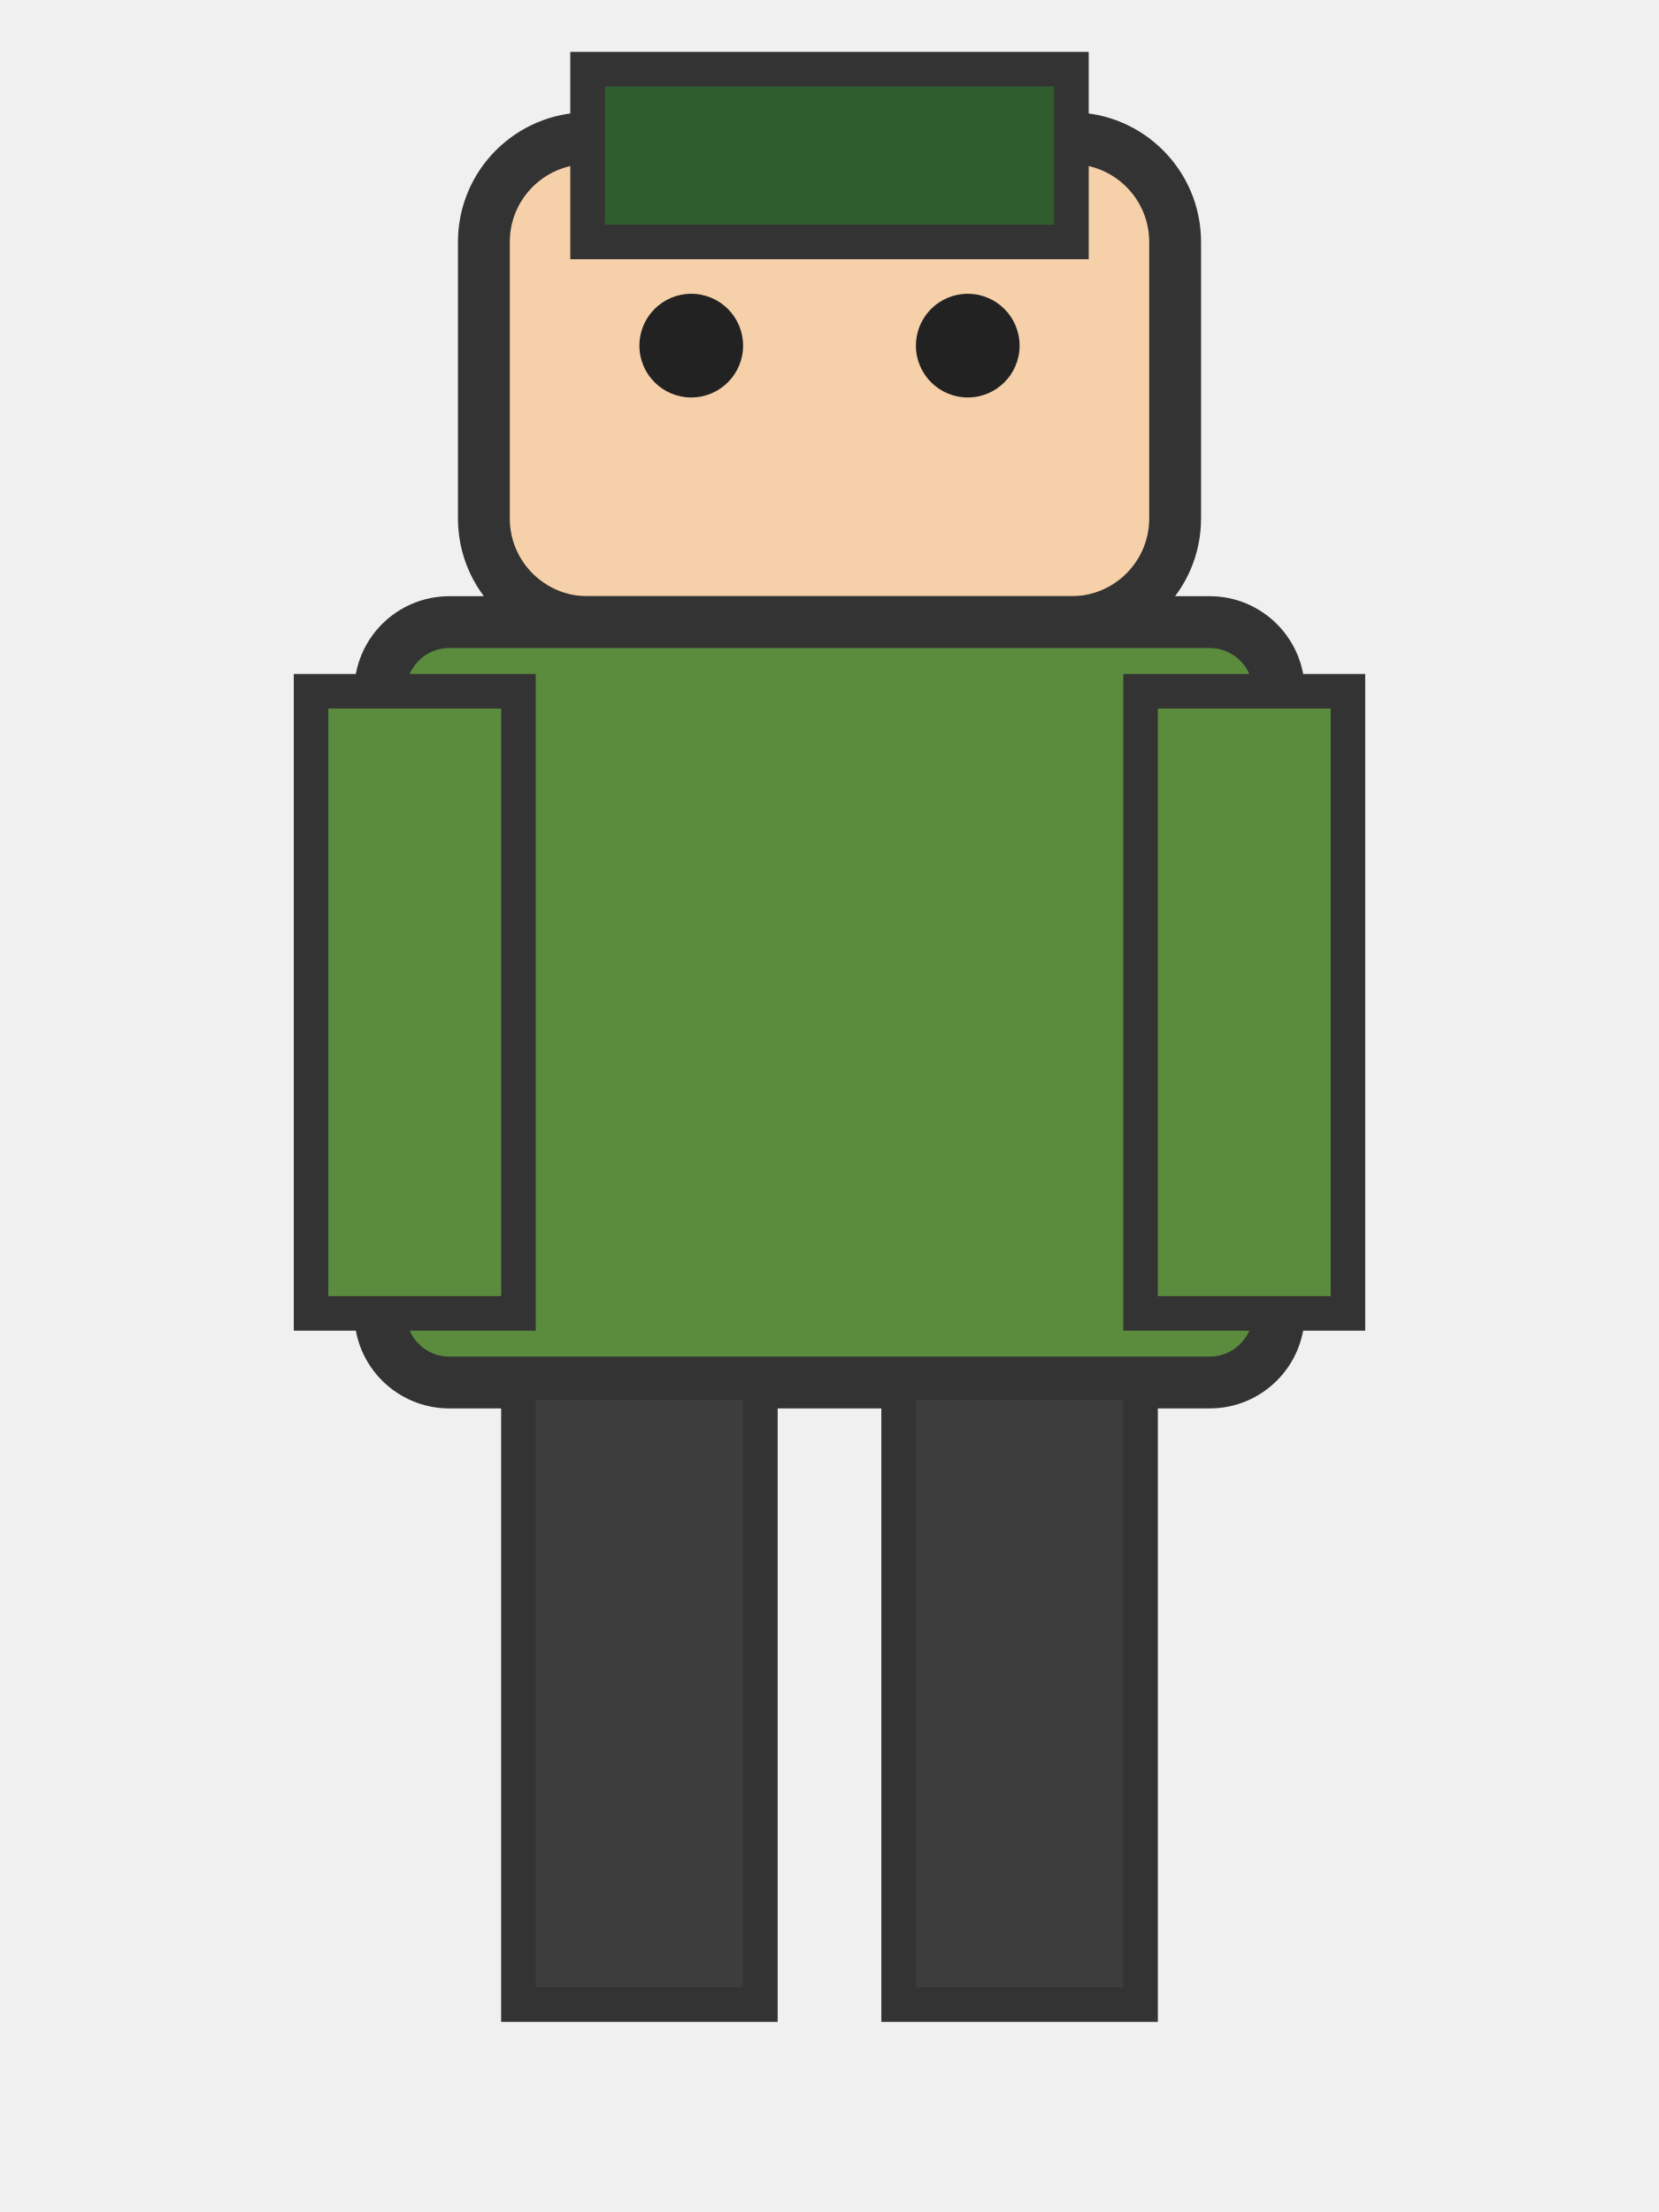
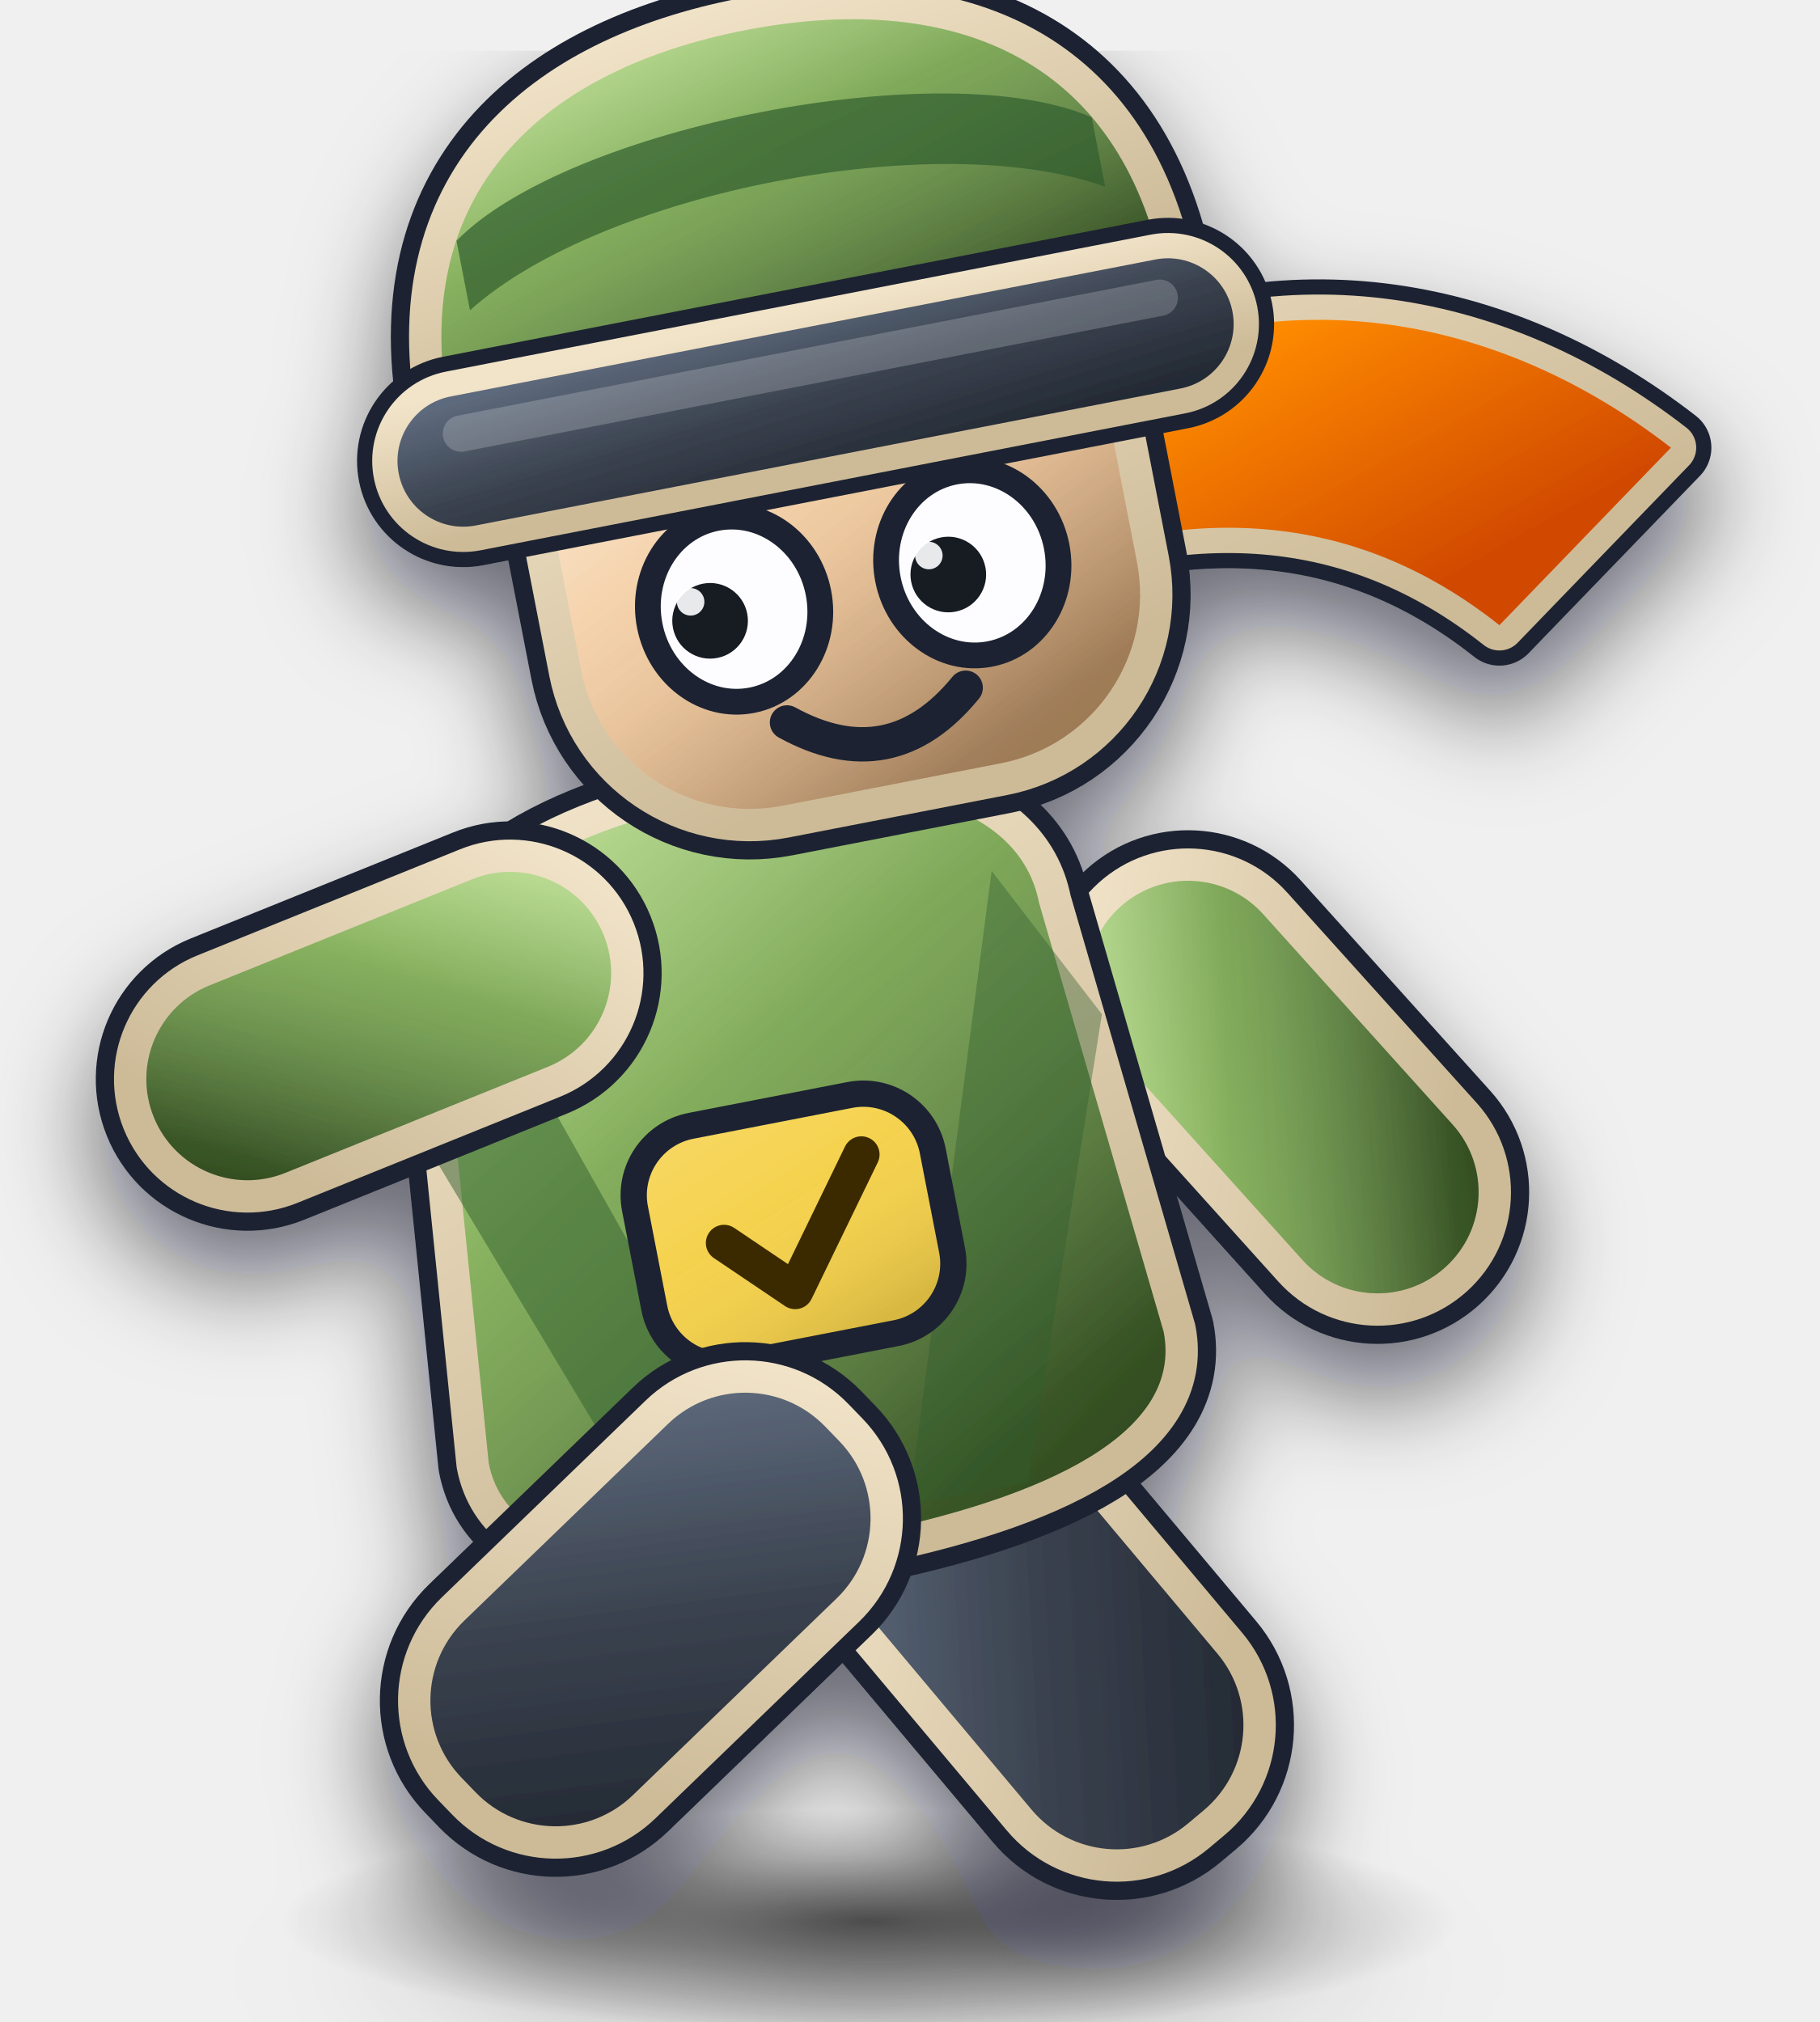
- <svg xmlns="http://www.w3.org/2000/svg" viewBox="0 0 96 128" role="img" aria-label="Soldier">
-   <rect x="28" y="8" width="40" height="28" rx="6" fill="#f5d0a9" stroke="#333" stroke-width="3" />
-   <rect x="22" y="36" width="52" height="44" rx="4" fill="#5b8c3e" stroke="#333" stroke-width="3" />
-   <rect x="18" y="40" width="12" height="36" fill="#5b8c3e" stroke="#333" stroke-width="2" />
-   <rect x="66" y="40" width="12" height="36" fill="#5b8c3e" stroke="#333" stroke-width="2" />
-   <rect x="30" y="80" width="14" height="36" fill="#3d3d3d" stroke="#333" stroke-width="2" />
-   <rect x="52" y="80" width="14" height="36" fill="#3d3d3d" stroke="#333" stroke-width="2" />
-   <rect x="34" y="4" width="28" height="10" fill="#2f5d2e" stroke="#333" stroke-width="2" />
-   <circle cx="40" cy="20" r="3" fill="#222" />
-   <circle cx="56" cy="20" r="3" fill="#222" />
+ <svg xmlns="http://www.w3.org/2000/svg" width="180" height="200" viewBox="0 0 180 200" role="img" aria-label="Endless Runner player soldier">
+   <defs>
+     <linearGradient id="cd-fx-hot" x1="0" y1="0" x2="0.4" y2="1">
+       <stop offset="0" stop-color="#ffc24a" />
+       <stop offset="0.5" stop-color="#ff8c00" />
+       <stop offset="1" stop-color="#d14a00" />
+     </linearGradient>
+     <linearGradient id="cd-fx-sheen" x1="0.1" y1="0" x2="0.6" y2="1">
+       <stop offset="0" stop-color="#ffffff" stop-opacity="0.3" />
+       <stop offset="0.45" stop-color="#ffffff" stop-opacity="0.05" />
+       <stop offset="1" stop-color="#000000" stop-opacity="0.26" />
+     </linearGradient>
+     <filter id="cd-c-cast" x="-50%" y="-50%" width="200%" height="200%" color-interpolation-filters="sRGB">
+       <feDropShadow dx="0" dy="5" stdDeviation="5" flood-color="#05070a" flood-opacity="0.55" />
+     </filter>
+     <radialGradient id="cd-c-contact" cx="0.5" cy="0.5" r="0.5">
+       <stop offset="0" stop-color="#000" stop-opacity="0.62" />
+       <stop offset="0.6" stop-color="#000" stop-opacity="0.22" />
+       <stop offset="1" stop-color="#000" stop-opacity="0" />
+     </radialGradient>
+     <linearGradient id="cd-c-soldier-print" x1="0.18" y1="0" x2="0.82" y2="1">
+       <stop offset="0" stop-color="#9ccc65" />
+       <stop offset="0.5" stop-color="#6f9a4a" />
+       <stop offset="1" stop-color="#41632b" />
+     </linearGradient>
+     <linearGradient id="cd-c-soldier-edge" x1="0" y1="0" x2="0.3" y2="1">
+       <stop offset="0" stop-color="#f2e4c9" />
+       <stop offset="1" stop-color="#cdbb98" />
+     </linearGradient>
+     <linearGradient id="cd-c-soldier-sheen" x1="0.1" y1="0" x2="0.6" y2="1">
+       <stop offset="0" stop-color="#ffffff" stop-opacity="0.34" />
+       <stop offset="0.42" stop-color="#ffffff" stop-opacity="0.06" />
+       <stop offset="1" stop-color="#000000" stop-opacity="0.22" />
+     </linearGradient>
+     <linearGradient id="cd-c-skin-print" x1="0.18" y1="0" x2="0.82" y2="1">
+       <stop offset="0" stop-color="#fbe2c2" />
+       <stop offset="0.5" stop-color="#f0c79a" />
+       <stop offset="1" stop-color="#c89a6c" />
+     </linearGradient>
+     <linearGradient id="cd-c-skin-edge" x1="0" y1="0" x2="0.3" y2="1">
+       <stop offset="0" stop-color="#f2e4c9" />
+       <stop offset="1" stop-color="#cdbb98" />
+     </linearGradient>
+     <linearGradient id="cd-c-skin-sheen" x1="0.1" y1="0" x2="0.6" y2="1">
+       <stop offset="0" stop-color="#ffffff" stop-opacity="0.34" />
+       <stop offset="0.42" stop-color="#ffffff" stop-opacity="0.06" />
+       <stop offset="1" stop-color="#000000" stop-opacity="0.22" />
+     </linearGradient>
+     <linearGradient id="cd-c-gear-print" x1="0.18" y1="0" x2="0.82" y2="1">
+       <stop offset="0" stop-color="#5d697b" />
+       <stop offset="0.5" stop-color="#3b4350" />
+       <stop offset="1" stop-color="#242a34" />
+     </linearGradient>
+     <linearGradient id="cd-c-gear-edge" x1="0" y1="0" x2="0.3" y2="1">
+       <stop offset="0" stop-color="#f2e4c9" />
+       <stop offset="1" stop-color="#cdbb98" />
+     </linearGradient>
+     <linearGradient id="cd-c-gear-sheen" x1="0.1" y1="0" x2="0.6" y2="1">
+       <stop offset="0" stop-color="#ffffff" stop-opacity="0.34" />
+       <stop offset="0.42" stop-color="#ffffff" stop-opacity="0.06" />
+       <stop offset="1" stop-color="#000000" stop-opacity="0.22" />
+     </linearGradient>
+     <linearGradient id="cd-c-steel-print" x1="0.18" y1="0" x2="0.82" y2="1">
+       <stop offset="0" stop-color="#cfdcea" />
+       <stop offset="0.5" stop-color="#8fa3bb" />
+       <stop offset="1" stop-color="#596878" />
+     </linearGradient>
+     <linearGradient id="cd-c-steel-edge" x1="0" y1="0" x2="0.3" y2="1">
+       <stop offset="0" stop-color="#f2e4c9" />
+       <stop offset="1" stop-color="#cdbb98" />
+     </linearGradient>
+     <linearGradient id="cd-c-steel-sheen" x1="0.1" y1="0" x2="0.6" y2="1">
+       <stop offset="0" stop-color="#ffffff" stop-opacity="0.34" />
+       <stop offset="0.42" stop-color="#ffffff" stop-opacity="0.06" />
+       <stop offset="1" stop-color="#000000" stop-opacity="0.22" />
+     </linearGradient>
+     <linearGradient id="cd-c-mob-print" x1="0.18" y1="0" x2="0.82" y2="1">
+       <stop offset="0" stop-color="#86f0e6" />
+       <stop offset="0.5" stop-color="#36cfc0" />
+       <stop offset="1" stop-color="#1b7b73" />
+     </linearGradient>
+     <linearGradient id="cd-c-mob-edge" x1="0" y1="0" x2="0.3" y2="1">
+       <stop offset="0" stop-color="#f2e4c9" />
+       <stop offset="1" stop-color="#cdbb98" />
+     </linearGradient>
+     <linearGradient id="cd-c-mob-sheen" x1="0.1" y1="0" x2="0.6" y2="1">
+       <stop offset="0" stop-color="#ffffff" stop-opacity="0.34" />
+       <stop offset="0.42" stop-color="#ffffff" stop-opacity="0.06" />
+       <stop offset="1" stop-color="#000000" stop-opacity="0.22" />
+     </linearGradient>
+     <linearGradient id="cd-c-boss-print" x1="0.18" y1="0" x2="0.82" y2="1">
+       <stop offset="0" stop-color="#ffa78d" />
+       <stop offset="0.5" stop-color="#ff6b4a" />
+       <stop offset="1" stop-color="#9c2f17" />
+     </linearGradient>
+     <linearGradient id="cd-c-boss-edge" x1="0" y1="0" x2="0.3" y2="1">
+       <stop offset="0" stop-color="#f2e4c9" />
+       <stop offset="1" stop-color="#cdbb98" />
+     </linearGradient>
+     <linearGradient id="cd-c-boss-sheen" x1="0.1" y1="0" x2="0.6" y2="1">
+       <stop offset="0" stop-color="#ffffff" stop-opacity="0.34" />
+       <stop offset="0.42" stop-color="#ffffff" stop-opacity="0.06" />
+       <stop offset="1" stop-color="#000000" stop-opacity="0.22" />
+     </linearGradient>
+   </defs>
+   <g filter="url(#cd-c-cast)">
+     <ellipse cx="86" cy="190" rx="58" ry="11" fill="url(#cd-c-contact)" />
+     <g transform="rotate(-40 90 146)">
+       <path d="M89 140 H91 A11 11 0 0 1 102 151 V179 A11 11 0 0 1 91 190 H89 A11 11 0 0 1 78 179 V151 A11 11 0 0 1 89 140 Z" fill="none" stroke="#1d2430" stroke-width="10" stroke-linejoin="round" stroke-linecap="round" />
+       <path d="M89 140 H91 A11 11 0 0 1 102 151 V179 A11 11 0 0 1 91 190 H89 A11 11 0 0 1 78 179 V151 A11 11 0 0 1 89 140 Z" fill="none" stroke="url(#cd-c-soldier-edge)" stroke-width="6.4" stroke-linejoin="round" stroke-linecap="round" />
+       <path d="M89 140 H91 A11 11 0 0 1 102 151 V179 A11 11 0 0 1 91 190 H89 A11 11 0 0 1 78 179 V151 A11 11 0 0 1 89 140 Z" fill="url(#cd-c-gear-print)" />
+     </g>
+     <g transform="rotate(-42 112 94)">
+       <path d="M114 90 H114 A10 10 0 0 1 124 100 V128 A10 10 0 0 1 114 138 H114 A10 10 0 0 1 104 128 V100 A10 10 0 0 1 114 90 Z" fill="none" stroke="#1d2430" stroke-width="10" stroke-linejoin="round" stroke-linecap="round" />
+       <path d="M114 90 H114 A10 10 0 0 1 124 100 V128 A10 10 0 0 1 114 138 H114 A10 10 0 0 1 104 128 V100 A10 10 0 0 1 114 90 Z" fill="none" stroke="url(#cd-c-soldier-edge)" stroke-width="6.4" stroke-linejoin="round" stroke-linecap="round" />
+       <path d="M114 90 H114 A10 10 0 0 1 124 100 V128 A10 10 0 0 1 114 138 H114 A10 10 0 0 1 104 128 V100 A10 10 0 0 1 114 90 Z" fill="url(#cd-c-soldier-print)" />
+       <path d="M114 90 H114 A10 10 0 0 1 124 100 V128 A10 10 0 0 1 114 138 H114 A10 10 0 0 1 104 128 V100 A10 10 0 0 1 114 90 Z" fill="url(#cd-c-soldier-sheen)" />
+     </g>
+     <g transform="rotate(-11 84 150)">
+       <path d="M54 94 C54 84 66 78 84 78 C102 78 114 84 114 94 L118 138 C118 148 104 152 84 152 C64 152 50 148 50 138 Z" fill="none" stroke="#1d2430" stroke-width="10" stroke-linejoin="round" stroke-linecap="round" />
+       <path d="M54 94 C54 84 66 78 84 78 C102 78 114 84 114 94 L118 138 C118 148 104 152 84 152 C64 152 50 148 50 138 Z" fill="none" stroke="url(#cd-c-soldier-edge)" stroke-width="6.4" stroke-linejoin="round" stroke-linecap="round" />
+       <path d="M54 94 C54 84 66 78 84 78 C102 78 114 84 114 94 L118 138 C118 148 104 152 84 152 C64 152 50 148 50 138 Z" fill="url(#cd-c-soldier-print)" />
+       <path d="M54 94 C54 84 66 78 84 78 C102 78 114 84 114 94 L118 138 C118 148 104 152 84 152 C64 152 50 148 50 138 Z" fill="url(#cd-c-soldier-sheen)" />
+       <path d="M58 90 L78 150 L66 150 L50 106 Z" fill="#2f5d2e" opacity="0.5" />
+       <path d="M110 90 L90 150 L102 150 L118 106 Z" fill="#2f5d2e" opacity="0.4" />
+       <path d="M76 109.08 H92 A7 7 0 0 1 99 116.08 V126.08 A7 7 0 0 1 92 133.08 H76 A7 7 0 0 1 69 126.08 V116.08 A7 7 0 0 1 76 109.08 Z" fill="#f5d14a" />
+       <path d="M76 109.08 H92 A7 7 0 0 1 99 116.08 V126.08 A7 7 0 0 1 92 133.08 H76 A7 7 0 0 1 69 126.08 V116.08 A7 7 0 0 1 76 109.08 Z" fill="url(#cd-fx-sheen)" opacity="0.45" />
+       <path d="M76 109.08 H92 A7 7 0 0 1 99 116.08 V126.08 A7 7 0 0 1 92 133.08 H76 A7 7 0 0 1 69 126.08 V116.08 A7 7 0 0 1 76 109.08 Z" fill="none" stroke="#1d2430" stroke-width="2.6" />
+       <path d="M77 121.08 l6 6 l9 -12" fill="none" stroke="#3b2a05" stroke-width="3.6" stroke-linecap="round" stroke-linejoin="round" />
+     </g>
+     <g transform="rotate(46 78 146)">
+       <path d="M77 140 H79 A11 11 0 0 1 90 151 V179 A11 11 0 0 1 79 190 H77 A11 11 0 0 1 66 179 V151 A11 11 0 0 1 77 140 Z" fill="none" stroke="#1d2430" stroke-width="10" stroke-linejoin="round" stroke-linecap="round" />
+       <path d="M77 140 H79 A11 11 0 0 1 90 151 V179 A11 11 0 0 1 79 190 H77 A11 11 0 0 1 66 179 V151 A11 11 0 0 1 77 140 Z" fill="none" stroke="url(#cd-c-soldier-edge)" stroke-width="6.4" stroke-linejoin="round" stroke-linecap="round" />
+       <path d="M77 140 H79 A11 11 0 0 1 90 151 V179 A11 11 0 0 1 79 190 H77 A11 11 0 0 1 66 179 V151 A11 11 0 0 1 77 140 Z" fill="url(#cd-c-gear-print)" />
+     </g>
+     <g transform="rotate(68 56 94)">
+       <path d="M56 90 H56 A10 10 0 0 1 66 100 V128 A10 10 0 0 1 56 138 H56 A10 10 0 0 1 46 128 V100 A10 10 0 0 1 56 90 Z" fill="none" stroke="#1d2430" stroke-width="10" stroke-linejoin="round" stroke-linecap="round" />
+       <path d="M56 90 H56 A10 10 0 0 1 66 100 V128 A10 10 0 0 1 56 138 H56 A10 10 0 0 1 46 128 V100 A10 10 0 0 1 56 90 Z" fill="none" stroke="url(#cd-c-soldier-edge)" stroke-width="6.4" stroke-linejoin="round" stroke-linecap="round" />
+       <path d="M56 90 H56 A10 10 0 0 1 66 100 V128 A10 10 0 0 1 56 138 H56 A10 10 0 0 1 46 128 V100 A10 10 0 0 1 56 90 Z" fill="url(#cd-c-soldier-print)" />
+       <path d="M56 90 H56 A10 10 0 0 1 66 100 V128 A10 10 0 0 1 56 138 H56 A10 10 0 0 1 46 128 V100 A10 10 0 0 1 56 90 Z" fill="url(#cd-c-soldier-sheen)" />
+     </g>
+     <g transform="rotate(-11 84 56)">
+       <path d="M102 18 L110 42 C132 36 152 44 166 60 L146 74 C134 60 118 56 98 60 Z" fill="none" stroke="#1d2430" stroke-width="8" stroke-linejoin="round" stroke-linecap="round" />
+       <path d="M102 18 L110 42 C132 36 152 44 166 60 L146 74 C134 60 118 56 98 60 Z" fill="none" stroke="url(#cd-c-soldier-edge)" stroke-width="5" stroke-linejoin="round" stroke-linecap="round" />
+       <path d="M102 18 L110 42 C132 36 152 44 166 60 L146 74 C134 60 118 56 98 60 Z" fill="url(#cd-fx-hot)" />
+       <path d="M73 28 H95 A17 17 0 0 1 112 45 V61 A17 17 0 0 1 95 78 H73 A17 17 0 0 1 56 61 V45 A17 17 0 0 1 73 28 Z" fill="none" stroke="#1d2430" stroke-width="10" stroke-linejoin="round" stroke-linecap="round" />
+       <path d="M73 28 H95 A17 17 0 0 1 112 45 V61 A17 17 0 0 1 95 78 H73 A17 17 0 0 1 56 61 V45 A17 17 0 0 1 73 28 Z" fill="none" stroke="url(#cd-c-soldier-edge)" stroke-width="6.4" stroke-linejoin="round" stroke-linecap="round" />
+       <path d="M73 28 H95 A17 17 0 0 1 112 45 V61 A17 17 0 0 1 95 78 H73 A17 17 0 0 1 56 61 V45 A17 17 0 0 1 73 28 Z" fill="url(#cd-c-skin-print)" />
+       <path d="M73 28 H95 A17 17 0 0 1 112 45 V61 A17 17 0 0 1 95 78 H73 A17 17 0 0 1 56 61 V45 A17 17 0 0 1 73 28 Z" fill="url(#cd-c-skin-sheen)" />
+       <g>
+         <ellipse cx="72" cy="58" rx="8.5" ry="9.18" fill="#fdfdff" />
+         <ellipse cx="72" cy="58" rx="8.5" ry="9.18" fill="none" stroke="#1d2430" stroke-width="2.55" />
+         <circle cx="69.45" cy="58.68" r="3.74" fill="#141a24" />
+         <circle cx="67.92" cy="56.47" r="1.36" fill="#fff" opacity="0.9" />
+       </g>
+       <g>
+         <ellipse cx="96" cy="58" rx="8.5" ry="9.18" fill="#fdfdff" />
+         <ellipse cx="96" cy="58" rx="8.5" ry="9.18" fill="none" stroke="#1d2430" stroke-width="2.55" />
+         <circle cx="93.45" cy="58.68" r="3.74" fill="#141a24" />
+         <circle cx="91.92" cy="56.47" r="1.36" fill="#fff" opacity="0.9" />
+       </g>
+       <path d="M75 70 q9 7.5 18 0" fill="none" stroke="#1d2430" stroke-width="3.4" stroke-linecap="round" />
+       <path d="M48 34 C48 11 64 2 84 2 C104 2 120 11 120 34 L120 37 L48 37 Z" fill="none" stroke="#1d2430" stroke-width="10" stroke-linejoin="round" stroke-linecap="round" />
+       <path d="M48 34 C48 11 64 2 84 2 C104 2 120 11 120 34 L120 37 L48 37 Z" fill="none" stroke="url(#cd-c-soldier-edge)" stroke-width="6.4" stroke-linejoin="round" stroke-linecap="round" />
+       <path d="M48 34 C48 11 64 2 84 2 C104 2 120 11 120 34 L120 37 L48 37 Z" fill="url(#cd-c-soldier-print)" />
+       <path d="M48 34 C48 11 64 2 84 2 C104 2 120 11 120 34 L120 37 L48 37 Z" fill="url(#cd-c-soldier-sheen)" />
+       <path d="M52 17 C65 8 103 8 116 17 L116 24 C101 15 67 15 52 24 Z" fill="#2f5d2e" opacity="0.7" />
+       <path d="M48.5 32 H119.5 A6.5 6.5 0 0 1 126 38.5 V38.5 A6.5 6.5 0 0 1 119.5 45 H48.5 A6.5 6.5 0 0 1 42 38.5 V38.5 A6.5 6.5 0 0 1 48.5 32 Z" fill="none" stroke="#1d2430" stroke-width="8" stroke-linejoin="round" stroke-linecap="round" />
+       <path d="M48.5 32 H119.5 A6.5 6.5 0 0 1 126 38.5 V38.5 A6.5 6.5 0 0 1 119.5 45 H48.5 A6.5 6.5 0 0 1 42 38.5 V38.5 A6.5 6.5 0 0 1 48.5 32 Z" fill="none" stroke="url(#cd-c-soldier-edge)" stroke-width="5" stroke-linejoin="round" stroke-linecap="round" />
+       <path d="M48.5 32 H119.5 A6.5 6.5 0 0 1 126 38.5 V38.5 A6.5 6.5 0 0 1 119.5 45 H48.5 A6.5 6.5 0 0 1 42 38.5 V38.5 A6.5 6.5 0 0 1 48.5 32 Z" fill="url(#cd-c-gear-print)" />
+       <path d="M48.8 34 H119.2 A1.8 1.8 0 0 1 121 35.8 V35.8 A1.8 1.8 0 0 1 119.2 37.6 H48.8 A1.8 1.8 0 0 1 47 35.8 V35.8 A1.8 1.8 0 0 1 48.8 34 Z" fill="#ffffff" opacity="0.2" />
+     </g>
+   </g>
</svg>
